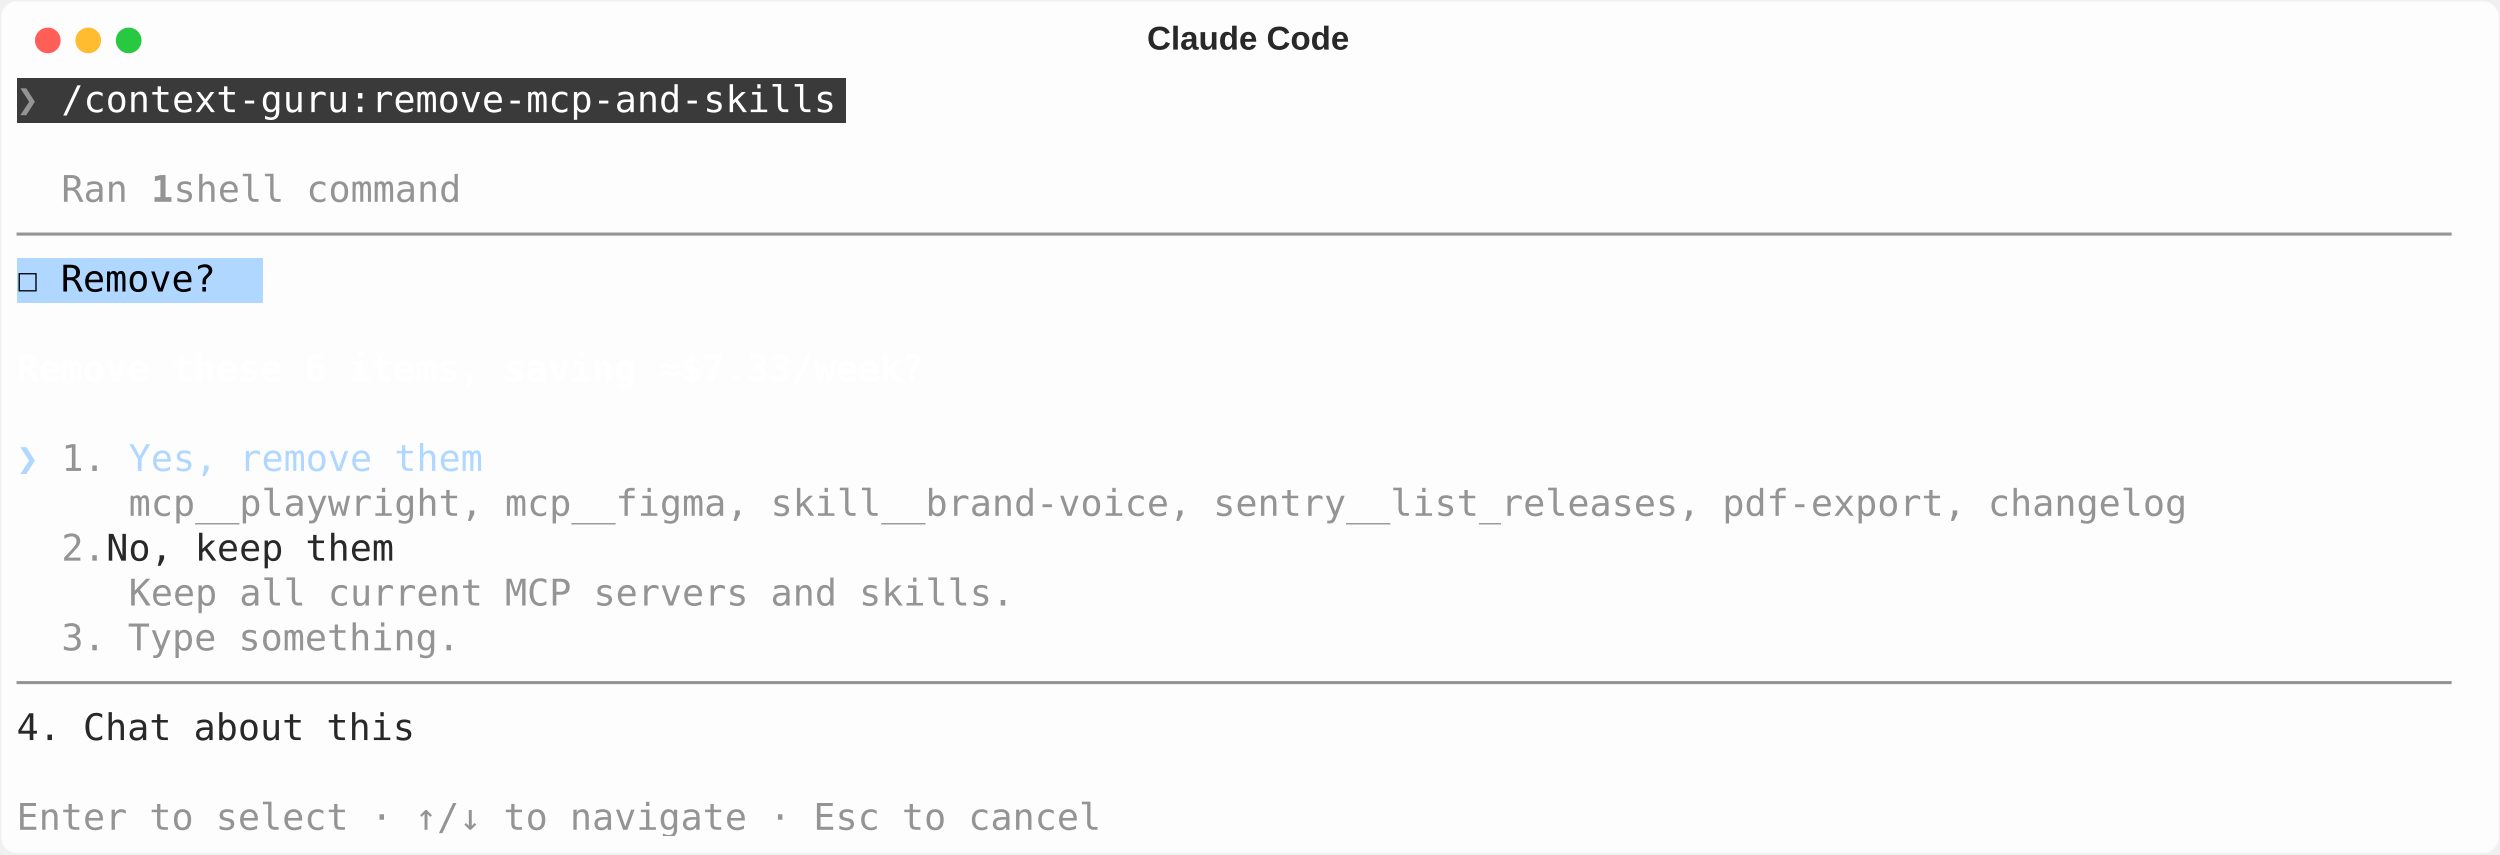
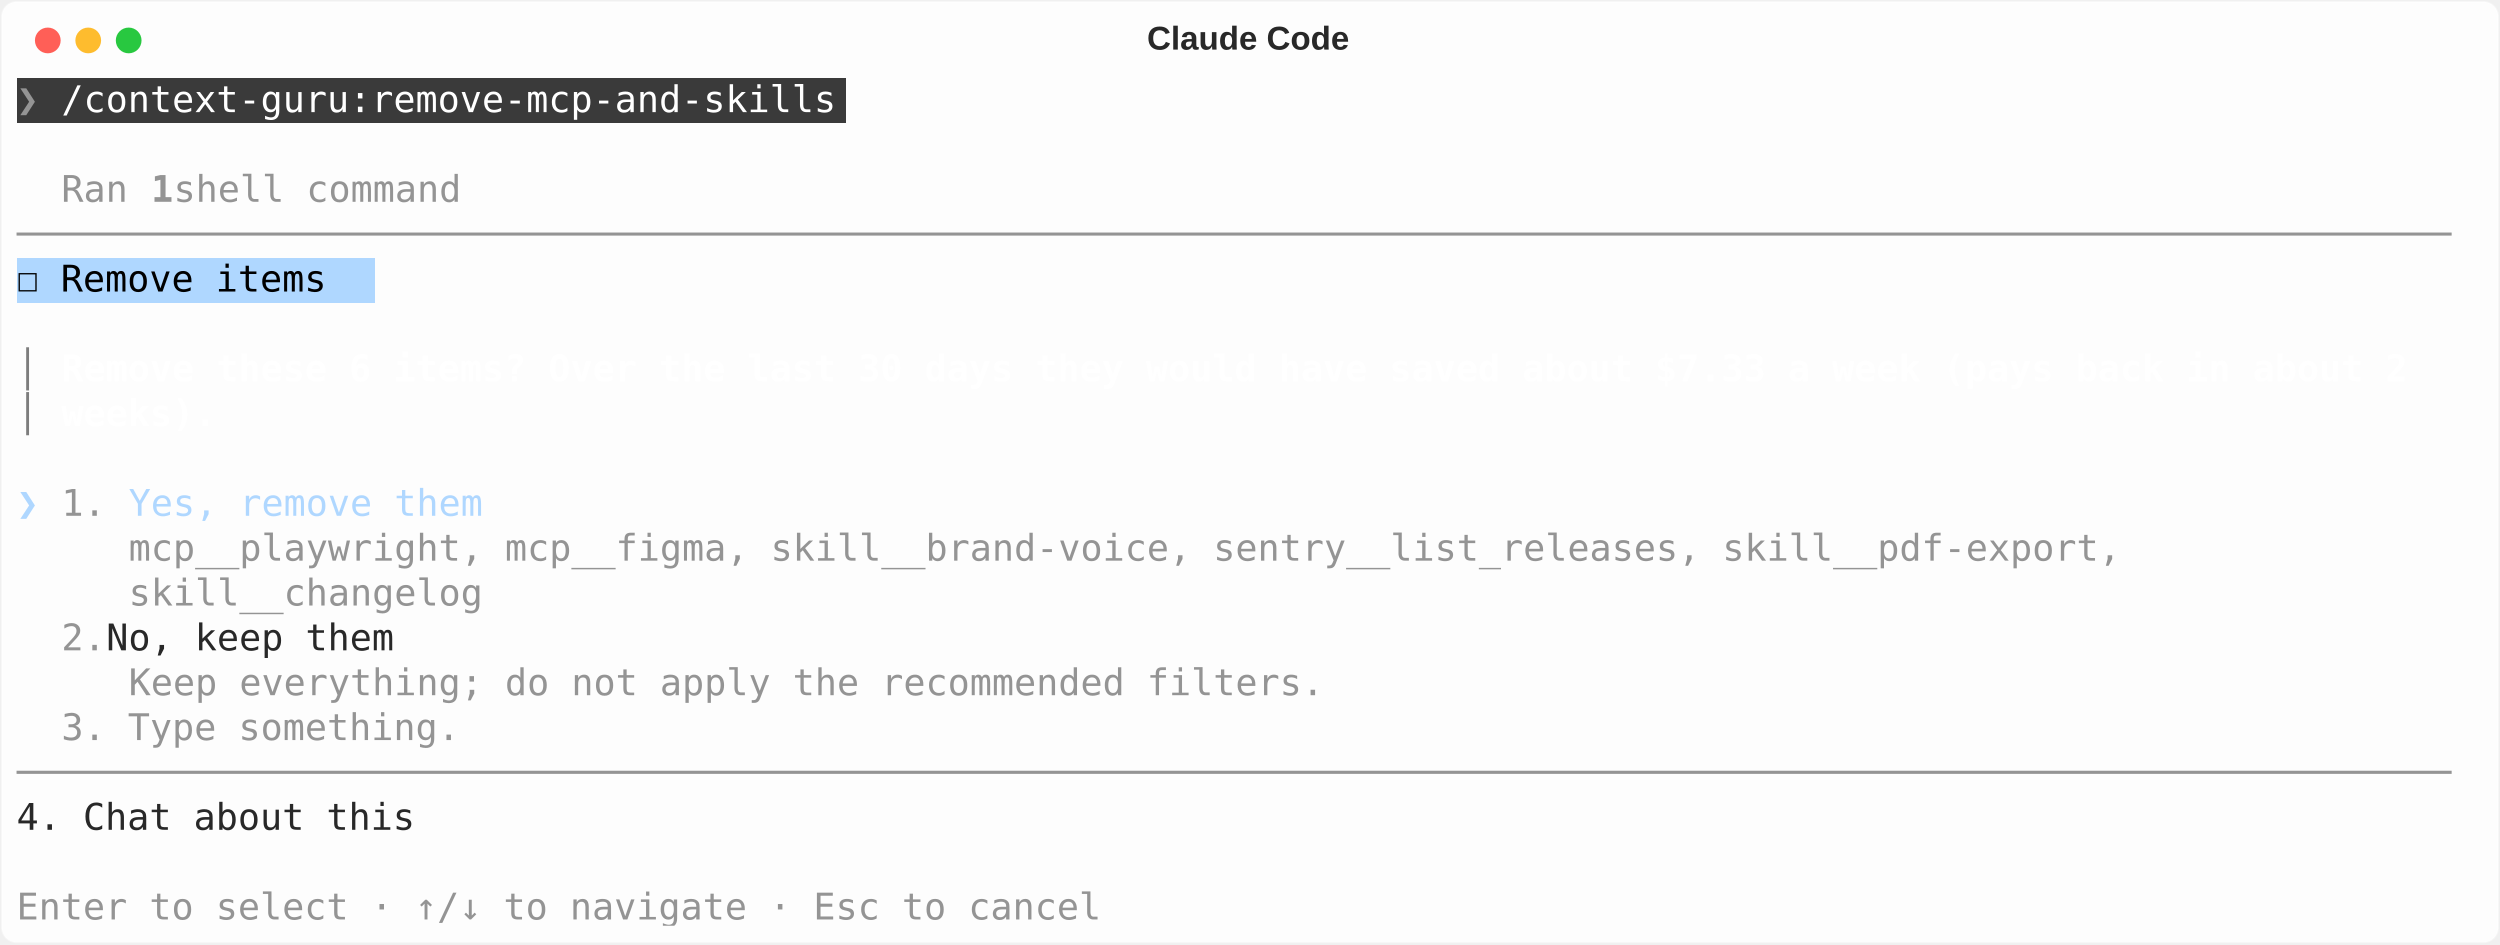
- <svg xmlns="http://www.w3.org/2000/svg" class="rich-terminal" viewBox="0 0 1360 464.8">
+ <svg xmlns="http://www.w3.org/2000/svg" class="rich-terminal" viewBox="0 0 1360 513.6">
  <style>

    @font-face {
        font-family: "Fira Code";
        src: local("FiraCode-Regular"),
                url("https://cdnjs.cloudflare.com/ajax/libs/firacode/6.2.0/woff2/FiraCode-Regular.woff2") format("woff2"),
                url("https://cdnjs.cloudflare.com/ajax/libs/firacode/6.2.0/woff/FiraCode-Regular.woff") format("woff");
        font-style: normal;
        font-weight: 400;
    }
    @font-face {
        font-family: "Fira Code";
        src: local("FiraCode-Bold"),
                url("https://cdnjs.cloudflare.com/ajax/libs/firacode/6.2.0/woff2/FiraCode-Bold.woff2") format("woff2"),
                url("https://cdnjs.cloudflare.com/ajax/libs/firacode/6.2.0/woff/FiraCode-Bold.woff") format("woff");
        font-style: bold;
        font-weight: 700;
    }

-     .terminal-2779883162-matrix {
+     .terminal-4212449896-matrix {
        font-family: Fira Code, monospace;
        font-size: 20px;
        line-height: 24.4px;
        font-variant-east-asian: full-width;
    }

-     .terminal-2779883162-title {
+     .terminal-4212449896-title {
        font-size: 18px;
        font-weight: bold;
        font-family: arial;
    }

-     .terminal-2779883162-r1 { fill: #949494 }
- .terminal-2779883162-r2 { fill: #282828 }
- .terminal-2779883162-r3 { fill: #ffffff }
- .terminal-2779883162-r4 { fill: #949494;font-weight: bold }
- .terminal-2779883162-r5 { fill: #000000 }
- .terminal-2779883162-r6 { fill: #ffffff;font-weight: bold }
- .terminal-2779883162-r7 { fill: #afd7ff }
+     .terminal-4212449896-r1 { fill: #949494 }
+ .terminal-4212449896-r2 { fill: #282828 }
+ .terminal-4212449896-r3 { fill: #ffffff }
+ .terminal-4212449896-r4 { fill: #949494;font-weight: bold }
+ .terminal-4212449896-r5 { fill: #000000 }
+ .terminal-4212449896-r6 { fill: #7d7d7d }
+ .terminal-4212449896-r7 { fill: #ffffff;font-weight: bold }
+ .terminal-4212449896-r8 { fill: #afd7ff }
    </style>
  <defs>
-     <clipPath id="terminal-2779883162-clip-terminal">
-       <rect x="0" y="0" width="1341.0" height="413.8" />
+     <clipPath id="terminal-4212449896-clip-terminal">
+       <rect x="0" y="0" width="1341.0" height="462.6" />
    </clipPath>
-     <clipPath id="terminal-2779883162-line-0">
+     <clipPath id="terminal-4212449896-line-0">
      <rect x="0" y="1.5" width="1342" height="24.65" />
    </clipPath>
-     <clipPath id="terminal-2779883162-line-1">
+     <clipPath id="terminal-4212449896-line-1">
      <rect x="0" y="25.9" width="1342" height="24.65" />
    </clipPath>
-     <clipPath id="terminal-2779883162-line-2">
+     <clipPath id="terminal-4212449896-line-2">
      <rect x="0" y="50.3" width="1342" height="24.65" />
    </clipPath>
-     <clipPath id="terminal-2779883162-line-3">
+     <clipPath id="terminal-4212449896-line-3">
      <rect x="0" y="74.7" width="1342" height="24.65" />
    </clipPath>
-     <clipPath id="terminal-2779883162-line-4">
+     <clipPath id="terminal-4212449896-line-4">
      <rect x="0" y="99.1" width="1342" height="24.65" />
    </clipPath>
-     <clipPath id="terminal-2779883162-line-5">
+     <clipPath id="terminal-4212449896-line-5">
      <rect x="0" y="123.5" width="1342" height="24.65" />
    </clipPath>
-     <clipPath id="terminal-2779883162-line-6">
+     <clipPath id="terminal-4212449896-line-6">
      <rect x="0" y="147.9" width="1342" height="24.65" />
    </clipPath>
-     <clipPath id="terminal-2779883162-line-7">
+     <clipPath id="terminal-4212449896-line-7">
      <rect x="0" y="172.3" width="1342" height="24.65" />
    </clipPath>
-     <clipPath id="terminal-2779883162-line-8">
+     <clipPath id="terminal-4212449896-line-8">
      <rect x="0" y="196.7" width="1342" height="24.65" />
    </clipPath>
-     <clipPath id="terminal-2779883162-line-9">
+     <clipPath id="terminal-4212449896-line-9">
      <rect x="0" y="221.1" width="1342" height="24.65" />
    </clipPath>
-     <clipPath id="terminal-2779883162-line-10">
+     <clipPath id="terminal-4212449896-line-10">
      <rect x="0" y="245.5" width="1342" height="24.65" />
    </clipPath>
-     <clipPath id="terminal-2779883162-line-11">
+     <clipPath id="terminal-4212449896-line-11">
      <rect x="0" y="269.9" width="1342" height="24.65" />
    </clipPath>
-     <clipPath id="terminal-2779883162-line-12">
+     <clipPath id="terminal-4212449896-line-12">
      <rect x="0" y="294.3" width="1342" height="24.65" />
    </clipPath>
-     <clipPath id="terminal-2779883162-line-13">
+     <clipPath id="terminal-4212449896-line-13">
      <rect x="0" y="318.7" width="1342" height="24.65" />
    </clipPath>
-     <clipPath id="terminal-2779883162-line-14">
+     <clipPath id="terminal-4212449896-line-14">
      <rect x="0" y="343.1" width="1342" height="24.65" />
    </clipPath>
-     <clipPath id="terminal-2779883162-line-15">
+     <clipPath id="terminal-4212449896-line-15">
      <rect x="0" y="367.5" width="1342" height="24.65" />
    </clipPath>
+     <clipPath id="terminal-4212449896-line-16">
+       <rect x="0" y="391.9" width="1342" height="24.65" />
+     </clipPath>
+     <clipPath id="terminal-4212449896-line-17">
+       <rect x="0" y="416.3" width="1342" height="24.65" />
+     </clipPath>
  </defs>
-   <rect fill="#fdfdfd" stroke="rgba(255,255,255,0.35)" stroke-width="1" x="1" y="1" width="1358" height="462.8" rx="8" />
-   <text class="terminal-2779883162-title" fill="#282828" text-anchor="middle" x="679" y="27">Claude Code</text>
+   <rect fill="#fdfdfd" stroke="rgba(255,255,255,0.35)" stroke-width="1" x="1" y="1" width="1358" height="511.6" rx="8" />
+   <text class="terminal-4212449896-title" fill="#282828" text-anchor="middle" x="679" y="27">Claude Code</text>
  <g transform="translate(26,22)">
    <circle cx="0" cy="0" r="7" fill="#ff5f57" />
    <circle cx="22" cy="0" r="7" fill="#febc2e" />
    <circle cx="44" cy="0" r="7" fill="#28c840" />
  </g>
-   <g transform="translate(9, 41)" clip-path="url(#terminal-2779883162-clip-terminal)">
+   <g transform="translate(9, 41)" clip-path="url(#terminal-4212449896-clip-terminal)">
    <rect fill="#3a3a3a" x="0" y="1.5" width="12.2" height="24.65" shape-rendering="crispEdges" />
    <rect fill="#3a3a3a" x="12.2" y="1.5" width="12.2" height="24.65" shape-rendering="crispEdges" />
    <rect fill="#3a3a3a" x="24.4" y="1.5" width="427" height="24.65" shape-rendering="crispEdges" />
-     <rect fill="#afd7ff" x="0" y="99.1" width="134.2" height="24.65" shape-rendering="crispEdges" />
-     <g class="terminal-2779883162-matrix">
-       <text class="terminal-2779883162-r1" x="0" y="20" textLength="12.2" clip-path="url(#terminal-2779883162-line-0)">❯</text>
-       <text class="terminal-2779883162-r3" x="24.4" y="20" textLength="427" clip-path="url(#terminal-2779883162-line-0)">/context-guru:remove-mcp-and-skills</text>
-       <text class="terminal-2779883162-r2" x="1342" y="20" textLength="12.2" clip-path="url(#terminal-2779883162-line-0)">
+     <rect fill="#afd7ff" x="0" y="99.1" width="195.2" height="24.65" shape-rendering="crispEdges" />
+     <g class="terminal-4212449896-matrix">
+       <text class="terminal-4212449896-r1" x="0" y="20" textLength="12.2" clip-path="url(#terminal-4212449896-line-0)">❯</text>
+       <text class="terminal-4212449896-r3" x="24.4" y="20" textLength="427" clip-path="url(#terminal-4212449896-line-0)">/context-guru:remove-mcp-and-skills</text>
+       <text class="terminal-4212449896-r2" x="1342" y="20" textLength="12.2" clip-path="url(#terminal-4212449896-line-0)">
</text>
-       <text class="terminal-2779883162-r2" x="1342" y="44.4" textLength="12.2" clip-path="url(#terminal-2779883162-line-1)">
+       <text class="terminal-4212449896-r2" x="1342" y="44.4" textLength="12.2" clip-path="url(#terminal-4212449896-line-1)">
</text>
-       <text class="terminal-2779883162-r1" x="24.4" y="68.8" textLength="48.8" clip-path="url(#terminal-2779883162-line-2)">Ran </text>
-       <text class="terminal-2779883162-r4" x="73.2" y="68.8" textLength="12.2" clip-path="url(#terminal-2779883162-line-2)">1</text>
-       <text class="terminal-2779883162-r1" x="85.4" y="68.8" textLength="183" clip-path="url(#terminal-2779883162-line-2)"> shell command </text>
-       <text class="terminal-2779883162-r2" x="1342" y="68.8" textLength="12.2" clip-path="url(#terminal-2779883162-line-2)">
+       <text class="terminal-4212449896-r1" x="24.4" y="68.8" textLength="48.8" clip-path="url(#terminal-4212449896-line-2)">Ran </text>
+       <text class="terminal-4212449896-r4" x="73.2" y="68.8" textLength="12.2" clip-path="url(#terminal-4212449896-line-2)">1</text>
+       <text class="terminal-4212449896-r1" x="85.4" y="68.8" textLength="183" clip-path="url(#terminal-4212449896-line-2)"> shell command </text>
+       <text class="terminal-4212449896-r2" x="1342" y="68.8" textLength="12.2" clip-path="url(#terminal-4212449896-line-2)">
</text>
-       <text class="terminal-2779883162-r1" x="0" y="93.2" textLength="1342" clip-path="url(#terminal-2779883162-line-3)">──────────────────────────────────────────────────────────────────────────────────────────────────────────────</text>
-       <text class="terminal-2779883162-r2" x="1342" y="93.2" textLength="12.2" clip-path="url(#terminal-2779883162-line-3)">
+       <text class="terminal-4212449896-r1" x="0" y="93.2" textLength="1342" clip-path="url(#terminal-4212449896-line-3)">──────────────────────────────────────────────────────────────────────────────────────────────────────────────</text>
+       <text class="terminal-4212449896-r2" x="1342" y="93.2" textLength="12.2" clip-path="url(#terminal-4212449896-line-3)">
</text>
-       <text class="terminal-2779883162-r5" x="0" y="117.6" textLength="134.2" clip-path="url(#terminal-2779883162-line-4)"> ☐ Remove? </text>
-       <text class="terminal-2779883162-r2" x="1342" y="117.6" textLength="12.2" clip-path="url(#terminal-2779883162-line-4)">
+       <text class="terminal-4212449896-r5" x="0" y="117.6" textLength="195.2" clip-path="url(#terminal-4212449896-line-4)"> ☐ Remove items </text>
+       <text class="terminal-4212449896-r2" x="1342" y="117.6" textLength="12.2" clip-path="url(#terminal-4212449896-line-4)">
</text>
-       <text class="terminal-2779883162-r2" x="1342" y="142" textLength="12.2" clip-path="url(#terminal-2779883162-line-5)">
+       <text class="terminal-4212449896-r2" x="1342" y="142" textLength="12.2" clip-path="url(#terminal-4212449896-line-5)">
</text>
-       <text class="terminal-2779883162-r6" x="0" y="166.4" textLength="500.2" clip-path="url(#terminal-2779883162-line-6)">Remove these 6 items, saving ≈$7.33/week?</text>
-       <text class="terminal-2779883162-r2" x="1342" y="166.4" textLength="12.2" clip-path="url(#terminal-2779883162-line-6)">
+       <text class="terminal-4212449896-r6" x="0" y="166.4" textLength="12.2" clip-path="url(#terminal-4212449896-line-6)">│</text>
+       <text class="terminal-4212449896-r7" x="24.4" y="166.4" textLength="1305.4" clip-path="url(#terminal-4212449896-line-6)">Remove these 6 items? Over the last 30 days they would have saved about $7.33 a week (pays back in about 2 </text>
+       <text class="terminal-4212449896-r2" x="1342" y="166.4" textLength="12.2" clip-path="url(#terminal-4212449896-line-6)">
</text>
-       <text class="terminal-2779883162-r2" x="1342" y="190.8" textLength="12.2" clip-path="url(#terminal-2779883162-line-7)">
+       <text class="terminal-4212449896-r6" x="0" y="190.8" textLength="12.2" clip-path="url(#terminal-4212449896-line-7)">│</text>
+       <text class="terminal-4212449896-r7" x="24.4" y="190.8" textLength="85.4" clip-path="url(#terminal-4212449896-line-7)">weeks).</text>
+       <text class="terminal-4212449896-r2" x="1342" y="190.8" textLength="12.2" clip-path="url(#terminal-4212449896-line-7)">
</text>
-       <text class="terminal-2779883162-r7" x="0" y="215.2" textLength="12.2" clip-path="url(#terminal-2779883162-line-8)">❯</text>
-       <text class="terminal-2779883162-r1" x="24.4" y="215.2" textLength="24.4" clip-path="url(#terminal-2779883162-line-8)">1.</text>
-       <text class="terminal-2779883162-r7" x="61" y="215.2" textLength="195.2" clip-path="url(#terminal-2779883162-line-8)">Yes, remove them</text>
-       <text class="terminal-2779883162-r2" x="1342" y="215.2" textLength="12.2" clip-path="url(#terminal-2779883162-line-8)">
+       <text class="terminal-4212449896-r2" x="1342" y="215.2" textLength="12.2" clip-path="url(#terminal-4212449896-line-8)">
</text>
-       <text class="terminal-2779883162-r1" x="61" y="239.6" textLength="1134.6" clip-path="url(#terminal-2779883162-line-9)">mcp__playwright, mcp__figma, skill__brand-voice, sentry__list_releases, pdf-export, changelog</text>
-       <text class="terminal-2779883162-r2" x="1342" y="239.6" textLength="12.2" clip-path="url(#terminal-2779883162-line-9)">
+       <text class="terminal-4212449896-r8" x="0" y="239.6" textLength="12.2" clip-path="url(#terminal-4212449896-line-9)">❯</text>
+       <text class="terminal-4212449896-r1" x="24.4" y="239.6" textLength="24.4" clip-path="url(#terminal-4212449896-line-9)">1.</text>
+       <text class="terminal-4212449896-r8" x="61" y="239.6" textLength="195.2" clip-path="url(#terminal-4212449896-line-9)">Yes, remove them</text>
+       <text class="terminal-4212449896-r2" x="1342" y="239.6" textLength="12.2" clip-path="url(#terminal-4212449896-line-9)">
</text>
-       <text class="terminal-2779883162-r1" x="24.4" y="264" textLength="24.4" clip-path="url(#terminal-2779883162-line-10)">2.</text>
-       <text class="terminal-2779883162-r2" x="48.8" y="264" textLength="170.8" clip-path="url(#terminal-2779883162-line-10)"> No, keep them</text>
-       <text class="terminal-2779883162-r2" x="1342" y="264" textLength="12.2" clip-path="url(#terminal-2779883162-line-10)">
+       <text class="terminal-4212449896-r1" x="61" y="264" textLength="1110.2" clip-path="url(#terminal-4212449896-line-10)">mcp__playwright, mcp__figma, skill__brand-voice, sentry__list_releases, skill__pdf-export, </text>
+       <text class="terminal-4212449896-r2" x="1342" y="264" textLength="12.2" clip-path="url(#terminal-4212449896-line-10)">
</text>
-       <text class="terminal-2779883162-r1" x="61" y="288.4" textLength="488" clip-path="url(#terminal-2779883162-line-11)">Keep all current MCP servers and skills.</text>
-       <text class="terminal-2779883162-r2" x="1342" y="288.4" textLength="12.2" clip-path="url(#terminal-2779883162-line-11)">
+       <text class="terminal-4212449896-r1" x="61" y="288.4" textLength="195.2" clip-path="url(#terminal-4212449896-line-11)">skill__changelog</text>
+       <text class="terminal-4212449896-r2" x="1342" y="288.4" textLength="12.2" clip-path="url(#terminal-4212449896-line-11)">
</text>
-       <text class="terminal-2779883162-r1" x="24.4" y="312.8" textLength="219.6" clip-path="url(#terminal-2779883162-line-12)">3. Type something.</text>
-       <text class="terminal-2779883162-r2" x="1342" y="312.8" textLength="12.2" clip-path="url(#terminal-2779883162-line-12)">
+       <text class="terminal-4212449896-r1" x="24.4" y="312.8" textLength="24.4" clip-path="url(#terminal-4212449896-line-12)">2.</text>
+       <text class="terminal-4212449896-r2" x="48.8" y="312.8" textLength="170.8" clip-path="url(#terminal-4212449896-line-12)"> No, keep them</text>
+       <text class="terminal-4212449896-r2" x="1342" y="312.8" textLength="12.2" clip-path="url(#terminal-4212449896-line-12)">
</text>
-       <text class="terminal-2779883162-r1" x="0" y="337.2" textLength="1342" clip-path="url(#terminal-2779883162-line-13)">──────────────────────────────────────────────────────────────────────────────────────────────────────────────</text>
-       <text class="terminal-2779883162-r2" x="1342" y="337.2" textLength="12.2" clip-path="url(#terminal-2779883162-line-13)">
+       <text class="terminal-4212449896-r1" x="61" y="337.2" textLength="658.8" clip-path="url(#terminal-4212449896-line-13)">Keep everything; do not apply the recommended filters.</text>
+       <text class="terminal-4212449896-r2" x="1342" y="337.2" textLength="12.2" clip-path="url(#terminal-4212449896-line-13)">
</text>
-       <text class="terminal-2779883162-r2" x="0" y="361.6" textLength="244" clip-path="url(#terminal-2779883162-line-14)">  4. Chat about this</text>
-       <text class="terminal-2779883162-r2" x="1342" y="361.6" textLength="12.2" clip-path="url(#terminal-2779883162-line-14)">
+       <text class="terminal-4212449896-r1" x="24.4" y="361.6" textLength="219.6" clip-path="url(#terminal-4212449896-line-14)">3. Type something.</text>
+       <text class="terminal-4212449896-r2" x="1342" y="361.6" textLength="12.2" clip-path="url(#terminal-4212449896-line-14)">
</text>
-       <text class="terminal-2779883162-r2" x="1342" y="386" textLength="12.2" clip-path="url(#terminal-2779883162-line-15)">
+       <text class="terminal-4212449896-r1" x="0" y="386" textLength="1342" clip-path="url(#terminal-4212449896-line-15)">──────────────────────────────────────────────────────────────────────────────────────────────────────────────</text>
+       <text class="terminal-4212449896-r2" x="1342" y="386" textLength="12.2" clip-path="url(#terminal-4212449896-line-15)">
</text>
-       <text class="terminal-2779883162-r1" x="0" y="410.4" textLength="597.8" clip-path="url(#terminal-2779883162-line-16)">Enter to select · ↑/↓ to navigate · Esc to cancel</text>
-       <text class="terminal-2779883162-r2" x="1342" y="410.4" textLength="12.2" clip-path="url(#terminal-2779883162-line-16)">
+       <text class="terminal-4212449896-r2" x="0" y="410.4" textLength="244" clip-path="url(#terminal-4212449896-line-16)">  4. Chat about this</text>
+       <text class="terminal-4212449896-r2" x="1342" y="410.4" textLength="12.2" clip-path="url(#terminal-4212449896-line-16)">
+ </text>
+       <text class="terminal-4212449896-r2" x="1342" y="434.8" textLength="12.2" clip-path="url(#terminal-4212449896-line-17)">
+ </text>
+       <text class="terminal-4212449896-r1" x="0" y="459.2" textLength="597.8" clip-path="url(#terminal-4212449896-line-18)">Enter to select · ↑/↓ to navigate · Esc to cancel</text>
+       <text class="terminal-4212449896-r2" x="1342" y="459.2" textLength="12.2" clip-path="url(#terminal-4212449896-line-18)">
</text>
    </g>
  </g>
</svg>
